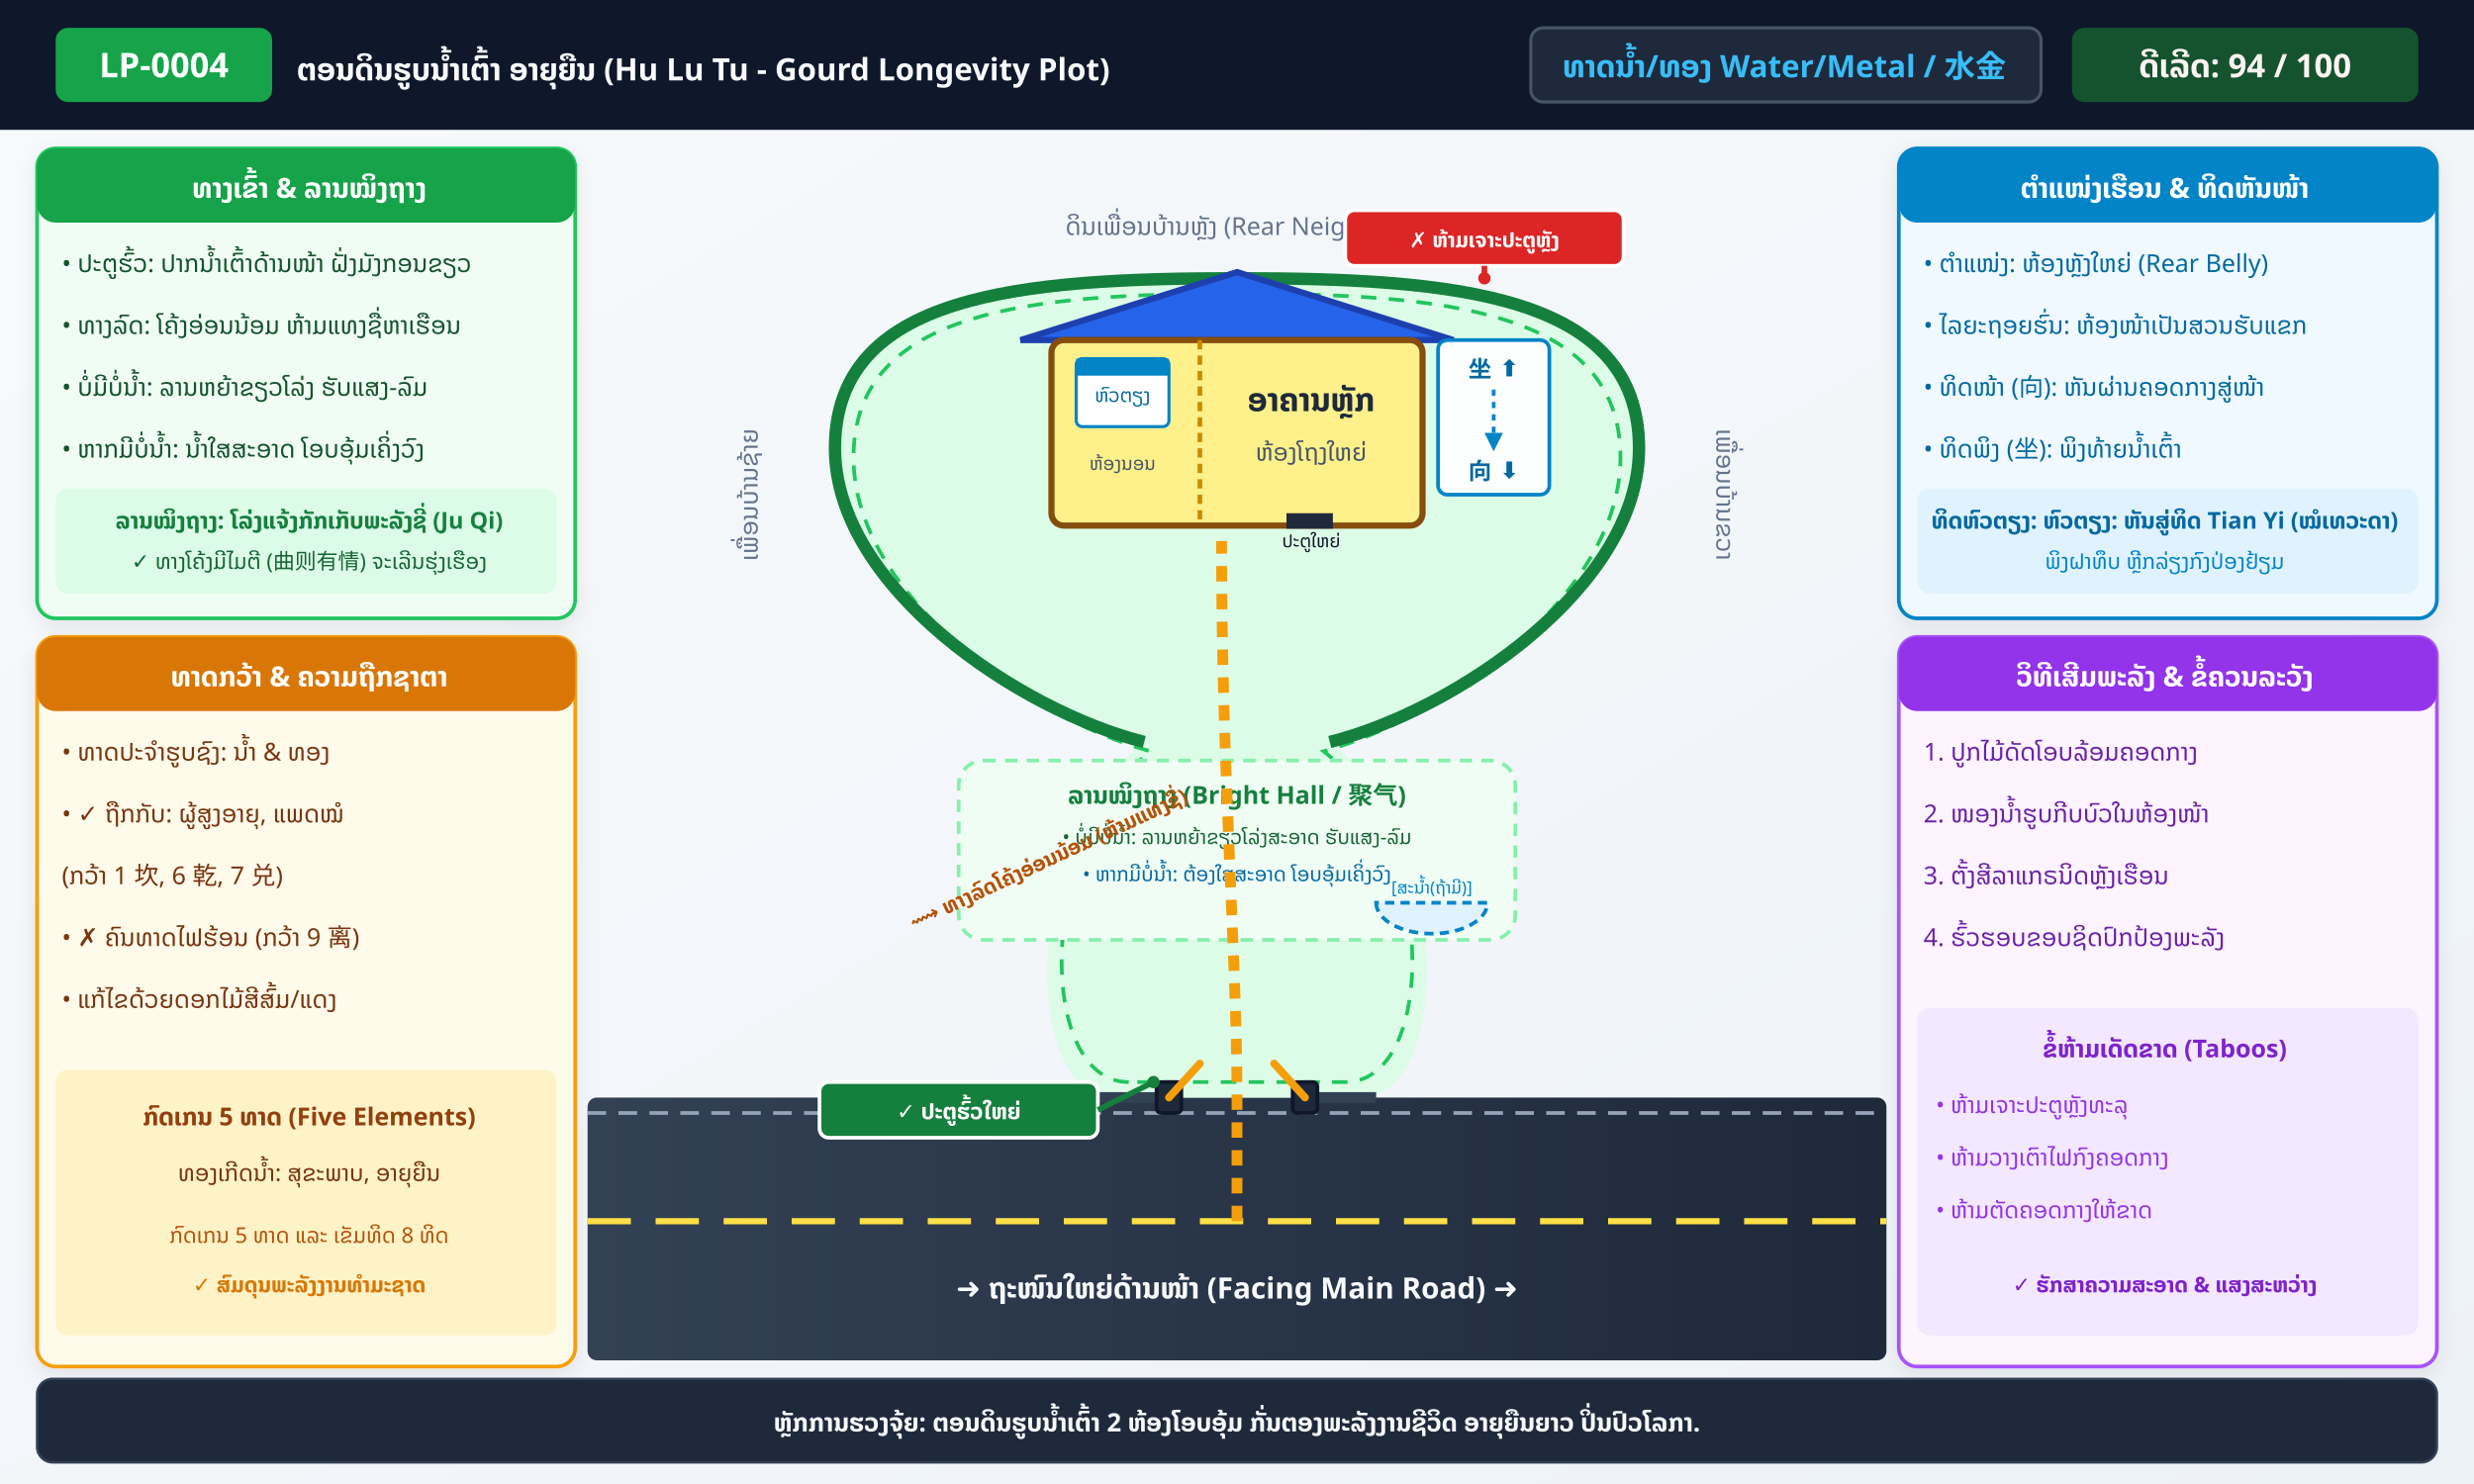
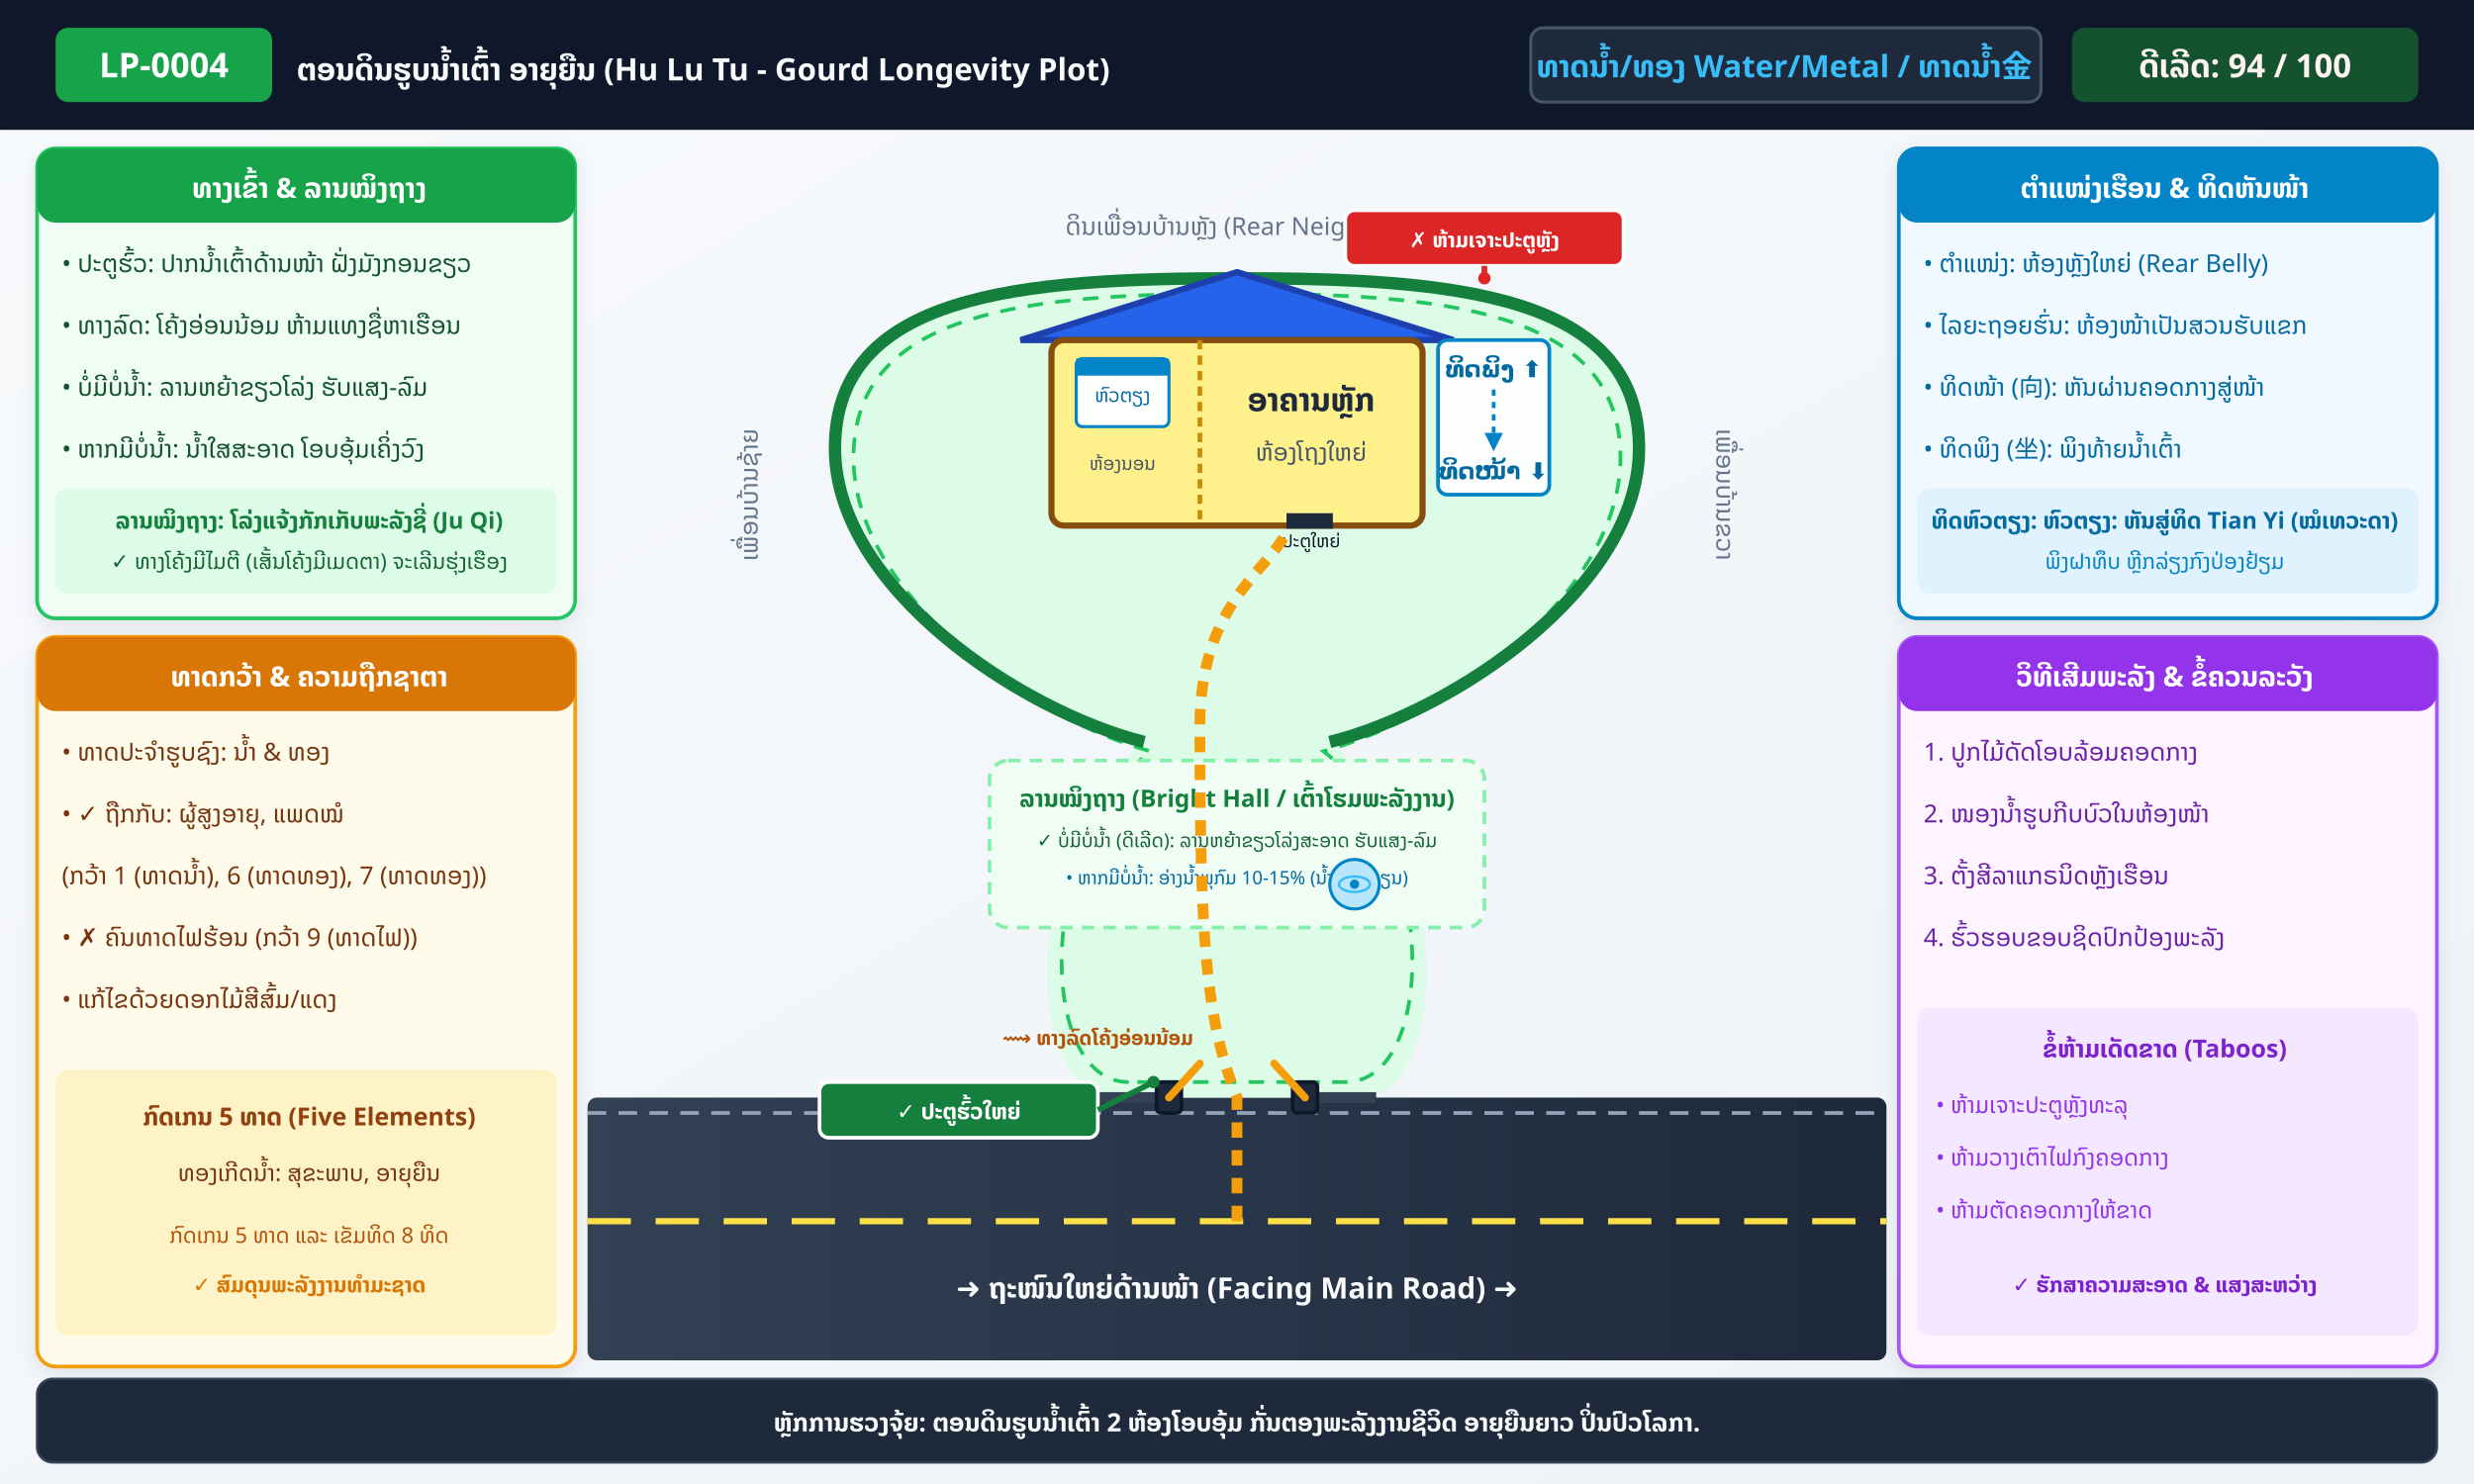
<svg xmlns="http://www.w3.org/2000/svg" viewBox="0 0 800 480" width="800" height="480">
  <defs>
    <linearGradient id="bgGrad" x1="0%" y1="0%" x2="100%" y2="100%">
      <stop offset="0%" stop-color="#F8FAFC" />
      <stop offset="100%" stop-color="#EDF2F7" />
    </linearGradient>
    <linearGradient id="roadGrad" x1="0%" y1="0%" x2="100%" y2="0%">
      <stop offset="0%" stop-color="#334155" />
      <stop offset="100%" stop-color="#1E293B" />
    </linearGradient>
    <filter id="shadow" x="-5%" y="-5%" width="110%" height="110%">
      <feDropShadow dx="0" dy="2" stdDeviation="3" flood-opacity="0.08" />
    </filter>
  </defs>
  <rect width="800" height="480" fill="url(#bgGrad)" />
  <rect x="0" y="0" width="800" height="42" fill="#0F172A" />
  <rect x="18" y="9" width="70" height="24" rx="4" fill="#16A34A" />
  <text x="53" y="25" font-family="'Segoe UI', sans-serif" font-weight="bold" font-size="11" fill="#FFFFFF" text-anchor="middle">LP-0004</text>
  <text x="96" y="26" font-family="'Noto Sans Lao', 'Segoe UI', sans-serif" font-weight="bold" font-size="10" fill="#F8FAFC">ຕອນດິນຮູບນ້ຳເຕົ້າ ອາຍຸຍືນ (Hu Lu Tu - Gourd Longevity Plot)</text>
  <rect x="495" y="9" width="165" height="24" rx="4" fill="#1E293B" stroke="#475569" stroke-width="1" />
-   <text x="577" y="25" font-family="'Noto Sans Lao', 'Segoe UI', sans-serif" font-weight="bold" font-size="10" fill="#38BDF8" text-anchor="middle">ທາດນ້ຳ/ທອງ Water/Metal / 水金</text>
+   <text x="577" y="25" font-family="'Noto Sans Lao', 'Segoe UI', sans-serif" font-weight="bold" font-size="10" fill="#38BDF8" text-anchor="middle">ທາດນ້ຳ/ທອງ Water/Metal / ທາດນ້ຳ金</text>
  <rect x="670" y="9" width="112" height="24" rx="4" fill="#14532D" />
  <text x="726" y="25" font-family="'Noto Sans Lao', 'Segoe UI', sans-serif" font-weight="bold" font-size="10.5" fill="#FEF2F2" text-anchor="middle">ດີເລີດ: 94 / 100</text>
  <rect x="12" y="48" width="174" height="152" rx="6" fill="#F0FDF4" stroke="#22C55E" stroke-width="1.2" filter="url(#shadow)" />
  <rect x="12" y="48" width="174" height="24" rx="6" fill="#16A34A" />
  <text x="100" y="64" font-family="'Noto Sans Lao', 'Segoe UI', sans-serif" font-weight="bold" font-size="9" fill="#FFFFFF" text-anchor="middle">ທາງເຂົ້າ &amp; ລານໝິງຖາງ</text>
  <text x="20" y="88" font-family="'Noto Sans Lao', 'Segoe UI', sans-serif" font-size="8" fill="#14532D">• ປະຕູຮົ້ວ: ປາກນ້ຳເຕົ້າດ້ານໜ້າ ຝັ່ງມັງກອນຂຽວ</text>
  <text x="20" y="108" font-family="'Noto Sans Lao', 'Segoe UI', sans-serif" font-size="8" fill="#14532D">• ທາງລົດ: ໂຄ້ງອ່ອນນ້ອມ ຫ້າມແທງຊື່ຫາເຮືອນ</text>
  <text x="20" y="128" font-family="'Noto Sans Lao', 'Segoe UI', sans-serif" font-size="8" fill="#14532D">• ບໍ່ມີບໍ່ນ້ຳ: ລານຫຍ້າຂຽວໂລ່ງ ຮັບແສງ-ລົມ</text>
  <text x="20" y="148" font-family="'Noto Sans Lao', 'Segoe UI', sans-serif" font-size="8" fill="#14532D">• ຫາກມີບໍ່ນ້ຳ: ນ້ຳໃສສະອາດ ໂອບອຸ້ມເຄິ່ງວົງ</text>
  <rect x="18" y="158" width="162" height="34" rx="4" fill="#DCFCE7" />
  <text x="100" y="171" font-family="'Noto Sans Lao', 'Segoe UI', sans-serif" font-weight="bold" font-size="7.5" fill="#15803D" text-anchor="middle">ລານໝິງຖາງ: ໂລ່ງແຈ້ງກັກເກັບພະລັງຊີ່ (Ju Qi)</text>
-   <text x="100" y="184" font-family="'Noto Sans Lao', 'Segoe UI', sans-serif" font-size="7" fill="#166534" text-anchor="middle">✓ ທາງໂຄ້ງມີໄມຕີ (曲则有情) ຈະເລີນຮຸ່ງເຮືອງ</text>
+   <text x="100" y="184" font-family="'Noto Sans Lao', 'Segoe UI', sans-serif" font-size="7" fill="#166534" text-anchor="middle">✓ ທາງໂຄ້ງມີໄມຕີ (ເສັ້ນໂຄ້ງມີເມດຕາ) ຈະເລີນຮຸ່ງເຮືອງ</text>
  <rect x="12" y="206" width="174" height="236" rx="6" fill="#FFFBEB" stroke="#F59E0B" stroke-width="1.2" filter="url(#shadow)" />
  <rect x="12" y="206" width="174" height="24" rx="6" fill="#D97706" />
  <text x="100" y="222" font-family="'Noto Sans Lao', 'Segoe UI', sans-serif" font-weight="bold" font-size="9" fill="#FFFFFF" text-anchor="middle">ທາດກວ້າ &amp; ຄວາມຖືກຊາຕາ</text>
  <text x="20" y="246" font-family="'Noto Sans Lao', 'Segoe UI', sans-serif" font-size="8" fill="#78350F">• ທາດປະຈຳຮູບຊົງ: ນ້ຳ &amp; ທອງ</text>
  <text x="20" y="266" font-family="'Noto Sans Lao', 'Segoe UI', sans-serif" font-size="8" fill="#78350F">• ✓ ຖືກກັບ: ຜູ້ສູງອາຍຸ, ແພດໝໍ</text>
-   <text x="20" y="286" font-family="'Noto Sans Lao', 'Segoe UI', sans-serif" font-size="8" fill="#78350F">(ກວ້າ 1 坎, 6 乾, 7 兑)</text>
-   <text x="20" y="306" font-family="'Noto Sans Lao', 'Segoe UI', sans-serif" font-size="8" fill="#78350F">• ✗ ຄົນທາດໄຟຮ້ອນ (ກວ້າ 9 离)</text>
+   <text x="20" y="286" font-family="'Noto Sans Lao', 'Segoe UI', sans-serif" font-size="8" fill="#78350F">(ກວ້າ 1 (ທາດນ້ຳ), 6 (ທາດທອງ), 7 (ທາດທອງ))</text>
+   <text x="20" y="306" font-family="'Noto Sans Lao', 'Segoe UI', sans-serif" font-size="8" fill="#78350F">• ✗ ຄົນທາດໄຟຮ້ອນ (ກວ້າ 9 (ທາດໄຟ))</text>
  <text x="20" y="326" font-family="'Noto Sans Lao', 'Segoe UI', sans-serif" font-size="8" fill="#78350F">• ແກ້ໄຂດ້ວຍດອກໄມ້ສີສົ້ມ/ແດງ</text>
  <rect x="18" y="346" width="162" height="86" rx="4" fill="#FEF3C7" />
  <text x="100" y="364" font-family="'Noto Sans Lao', 'Segoe UI', sans-serif" font-weight="bold" font-size="8" fill="#92400E" text-anchor="middle">ກົດເກນ 5 ທາດ (Five Elements)</text>
  <text x="100" y="382" font-family="'Noto Sans Lao', 'Segoe UI', sans-serif" font-size="7.5" fill="#78350F" text-anchor="middle">ທອງເກີດນ້ຳ: ສຸຂະພາບ, ອາຍຸຍືນ</text>
  <text x="100" y="402" font-family="'Noto Sans Lao', 'Segoe UI', sans-serif" font-size="7" fill="#B45309" text-anchor="middle">ກົດເກນ 5 ທາດ ແລະ ເຂັມທິດ 8 ທິດ</text>
  <text x="100" y="418" font-family="'Noto Sans Lao', 'Segoe UI', sans-serif" font-weight="bold" font-size="7" fill="#D97706" text-anchor="middle">✓ ສົມດຸນພະລັງງານທຳມະຊາດ</text>
  <rect x="614" y="48" width="174" height="152" rx="6" fill="#F0F9FF" stroke="#0284C7" stroke-width="1.2" filter="url(#shadow)" />
  <rect x="614" y="48" width="174" height="24" rx="6" fill="#0284C7" />
  <text x="700" y="64" font-family="'Noto Sans Lao', 'Segoe UI', sans-serif" font-weight="bold" font-size="9" fill="#FFFFFF" text-anchor="middle">ຕຳແໜ່ງເຮືອນ &amp; ທິດຫັນໜ້າ</text>
  <text x="622" y="88" font-family="'Noto Sans Lao', 'Segoe UI', sans-serif" font-size="8" fill="#0369A1">• ຕຳແໜ່ງ: ຫ້ອງຫຼັງໃຫຍ່ (Rear Belly)</text>
  <text x="622" y="108" font-family="'Noto Sans Lao', 'Segoe UI', sans-serif" font-size="8" fill="#0369A1">• ໄລຍະຖອຍຮົ່ນ: ຫ້ອງໜ້າເປັນສວນຮັບແຂກ</text>
  <text x="622" y="128" font-family="'Noto Sans Lao', 'Segoe UI', sans-serif" font-size="8" fill="#0369A1">• ທິດໜ້າ (向): ຫັນຜ່ານຄອດກາງສູ່ໜ້າ</text>
  <text x="622" y="148" font-family="'Noto Sans Lao', 'Segoe UI', sans-serif" font-size="8" fill="#0369A1">• ທິດພິງ (坐): ພິງທ້າຍນ້ຳເຕົ້າ</text>
  <rect x="620" y="158" width="162" height="34" rx="4" fill="#E0F2FE" />
  <text x="700" y="171" font-family="'Noto Sans Lao', 'Segoe UI', sans-serif" font-weight="bold" font-size="7.5" fill="#0369A1" text-anchor="middle">ທິດຫົວຕຽງ: ຫົວຕຽງ: ຫັນສູ່ທິດ Tian Yi (ໝໍເທວະດາ)</text>
  <text x="700" y="184" font-family="'Noto Sans Lao', 'Segoe UI', sans-serif" font-size="7" fill="#0284C7" text-anchor="middle">ພິງຝາທຶບ ຫຼີກລ່ຽງກົງປ່ອງຢ້ຽມ</text>
  <rect x="614" y="206" width="174" height="236" rx="6" fill="#FDF4FF" stroke="#A855F7" stroke-width="1.2" filter="url(#shadow)" />
  <rect x="614" y="206" width="174" height="24" rx="6" fill="#9333EA" />
  <text x="700" y="222" font-family="'Noto Sans Lao', 'Segoe UI', sans-serif" font-weight="bold" font-size="9" fill="#FFFFFF" text-anchor="middle">ວິທີເສີມພະລັງ &amp; ຂໍ້ຄວນລະວັງ</text>
  <text x="622" y="246" font-family="'Noto Sans Lao', 'Segoe UI', sans-serif" font-size="8" fill="#6B21A8">1. ປູກໄມ້ດັດໂອບລ້ອມຄອດກາງ</text>
  <text x="622" y="266" font-family="'Noto Sans Lao', 'Segoe UI', sans-serif" font-size="8" fill="#6B21A8">2. ໜອງນ້ຳຮູບກີບບົວໃນຫ້ອງໜ້າ</text>
  <text x="622" y="286" font-family="'Noto Sans Lao', 'Segoe UI', sans-serif" font-size="8" fill="#6B21A8">3. ຕັ້ງສີລາແກຣນິດຫຼັງເຮືອນ</text>
  <text x="622" y="306" font-family="'Noto Sans Lao', 'Segoe UI', sans-serif" font-size="8" fill="#6B21A8">4. ຮົ້ວຮອບຂອບຊິດປົກປ້ອງພະລັງ</text>
  <rect x="620" y="326" width="162" height="106" rx="4" fill="#F3E8FF" />
  <text x="700" y="342" font-family="'Noto Sans Lao', 'Segoe UI', sans-serif" font-weight="bold" font-size="8" fill="#7E22CE" text-anchor="middle">ຂໍ້ຫ້າມເດັດຂາດ (Taboos)</text>
  <text x="626" y="360" font-family="'Noto Sans Lao', 'Segoe UI', sans-serif" font-size="7.5" fill="#9333EA">• ຫ້າມເຈາະປະຕູຫຼັງທະລຸ</text>
  <text x="626" y="377" font-family="'Noto Sans Lao', 'Segoe UI', sans-serif" font-size="7.5" fill="#9333EA">• ຫ້າມວາງເຕົາໄຟກົງຄອດກາງ</text>
  <text x="626" y="394" font-family="'Noto Sans Lao', 'Segoe UI', sans-serif" font-size="7.5" fill="#9333EA">• ຫ້າມຕັດຄອດກາງໃຫ້ຂາດ</text>
  <text x="700" y="418" font-family="'Noto Sans Lao', 'Segoe UI', sans-serif" font-weight="bold" font-size="7" fill="#7E22CE" text-anchor="middle">✓ ຮັກສາຄວາມສະອາດ &amp; ແສງສະຫວ່າງ</text>
  <rect x="190" y="355" width="420" height="85" fill="url(#roadGrad)" rx="3" />
  <line x1="190" y1="395" x2="610" y2="395" stroke="#FDE047" stroke-width="2" stroke-dasharray="14,8" />
  <line x1="190" y1="360" x2="610" y2="360" stroke="#94A3B8" stroke-width="1.2" stroke-dasharray="6,4" />
  <text x="400" y="420" font-family="'Noto Sans Lao', 'Segoe UI', sans-serif" font-weight="bold" font-size="9.5" fill="#F8FAFC" text-anchor="middle">➜ ຖະໜົນໃຫຍ່ດ້ານໜ້າ (Facing Main Road) ➜</text>
  <g>
    <text x="400" y="76" font-family="'Noto Sans Lao', 'Segoe UI', sans-serif" font-size="8" fill="#64748B" text-anchor="middle">ດິນເພື່ອນບ້ານຫຼັງ (Rear Neighbor)</text>
    <text x="245" y="160" font-family="'Noto Sans Lao', 'Segoe UI', sans-serif" font-size="8" fill="#64748B" text-anchor="middle" transform="rotate(-90 245 160)">ເພື່ອນບ້ານຊ້າຍ</text>
    <text x="555" y="160" font-family="'Noto Sans Lao', 'Segoe UI', sans-serif" font-size="8" fill="#64748B" text-anchor="middle" transform="rotate(90 555 160)">ເພື່ອນບ້ານຂວາ</text>
    <path d="M 360 355 C 330 355 330 270 370 240 C 330 230 270 190 270 145 C 270 95 330 90 400 90 C 470 90 530 95 530 145 C 530 190 470 230 430 240 C 470 270 470 355 440 355 Z" fill="#DCFCE7" />
    <path d="M 365 350 C 335 350 335 272 372 243 C 332 232 276 192 276 148 C 276 100 334 95 400 95 C 466 95 524 100 524 148 C 524 192 468 232 428 243 C 465 272 465 350 435 350 Z" fill="none" stroke="#22C55E" stroke-width="1.2" stroke-dasharray="5,4" />
    <path d="M 370 240 C 330 230 270 190 270 145 C 270 95 330 90 400 90 C 470 90 530 95 530 145 C 530 190 470 230 430 240" fill="none" stroke="#15803D" stroke-width="4" />
    <polygon points="330,110 400,88 470,110" fill="#2563EB" stroke="#1E40AF" stroke-width="2" />
    <rect x="340" y="110" width="120" height="60" fill="#FEF08A" stroke="#854D0E" stroke-width="2" rx="4" />
    <line x1="388" y1="110" x2="388" y2="170" stroke="#CA8A04" stroke-width="1.5" stroke-dasharray="3,2" />
    <rect x="348" y="116" width="30" height="22" rx="2" fill="#FFFFFF" stroke="#0284C7" stroke-width="1" />
    <rect x="348" y="116" width="30" height="5.5" fill="#0284C7" />
    <text x="363" y="130" font-family="'Noto Sans Lao', 'Segoe UI', sans-serif" font-size="6.2" fill="#0369A1" text-anchor="middle">ຫົວຕຽງ</text>
    <text x="363" y="152" font-family="'Noto Sans Lao', 'Segoe UI', sans-serif" font-size="6" fill="#475569" text-anchor="middle">ຫ້ອງນອນ</text>
    <text x="424" y="133" font-family="'Noto Sans Lao', 'Segoe UI', sans-serif" font-weight="bold" font-size="10.5" fill="#1E293B" text-anchor="middle">ອາຄານຫຼັກ</text>
    <text x="424" y="149" font-family="'Noto Sans Lao', 'Segoe UI', sans-serif" font-size="7.8" fill="#475569" text-anchor="middle">ຫ້ອງໂຖງໃຫຍ່</text>
    <rect x="416" y="166" width="15" height="5" fill="#1E293B" />
    <text x="424" y="177" font-family="'Noto Sans Lao', 'Segoe UI', sans-serif" font-size="5.8" fill="#0F172A" text-anchor="middle">ປະຕູໃຫຍ່</text>
    <g transform="translate(465, 110)">
      <rect x="0" y="0" width="36" height="50" rx="3" fill="#FFFFFF" fill-opacity="0.92" stroke="#0284C7" stroke-width="1.2" />
-       <text x="18" y="12" font-family="'Segoe UI', sans-serif" font-weight="bold" font-size="7.5" fill="#0369A1" text-anchor="middle">坐 ⬆</text>
+       <text x="18" y="12" font-family="'Segoe UI', sans-serif" font-weight="bold" font-size="7.5" fill="#0369A1" text-anchor="middle">ທິດພິງ ⬆</text>
      <line x1="18" y1="16" x2="18" y2="34" stroke="#0284C7" stroke-width="1.2" stroke-dasharray="2,2" />
      <polygon points="18,36 15,30 21,30" fill="#0284C7" />
-       <text x="18" y="45" font-family="'Segoe UI', sans-serif" font-weight="bold" font-size="7.5" fill="#0369A1" text-anchor="middle">向 ⬇</text>
+       <text x="18" y="45" font-family="'Segoe UI', sans-serif" font-weight="bold" font-size="7.5" fill="#0369A1" text-anchor="middle">ທິດໜ້າ ⬇</text>
    </g>
-     <rect x="310" y="246" width="180" height="58" rx="8" fill="#F0FDF4" stroke="#86EFAC" stroke-width="1.2" stroke-dasharray="4,3" />
-     <text x="400" y="260" font-family="'Noto Sans Lao', 'Segoe UI', sans-serif" font-weight="bold" font-size="8" fill="#15803D" text-anchor="middle">ລານໝິງຖາງ (Bright Hall / 聚气)</text>
-     <text x="400" y="273" font-family="'Noto Sans Lao', 'Segoe UI', sans-serif" font-size="6.5" fill="#166534" text-anchor="middle">• ບໍ່ມີບໍ່ນ້ຳ: ລານຫຍ້າຂຽວໂລ່ງສະອາດ ຮັບແສງ-ລົມ</text>
-     <text x="400" y="285" font-family="'Noto Sans Lao', 'Segoe UI', sans-serif" font-size="6.5" fill="#0369A1" text-anchor="middle">• ຫາກມີບໍ່ນ້ຳ: ຕ້ອງໃສສະອາດ ໂອບອຸ້ມເຄິ່ງວົງ</text>
-     <path d="M 445 292 A 18 10 0 0 0 481 292 Z" fill="#E0F2FE" stroke="#0284C7" stroke-width="1.2" stroke-dasharray="3,2" />
-     <text x="463" y="289" font-family="'Noto Sans Lao', 'Segoe UI', sans-serif" font-size="5.5" fill="#0284C7" text-anchor="middle">[ສະນ້ຳ(ຖ້າມີ)]</text>
+     <rect x="320" y="246" width="160" height="54" rx="6" fill="#F0FDF4" stroke="#86EFAC" stroke-width="1.2" stroke-dasharray="4,3" />
+     <text x="400" y="261" font-family="'Noto Sans Lao', 'Segoe UI', sans-serif" font-weight="bold" font-size="7.8" fill="#15803D" text-anchor="middle">ລານໝິງຖາງ (Bright Hall / ເຕົ້າໂຮມພະລັງງານ)</text>
+     <text x="400" y="274" font-family="'Noto Sans Lao', 'Segoe UI', sans-serif" font-size="6.2" fill="#166534" text-anchor="middle">✓ ບໍ່ມີບໍ່ນ້ຳ (ດີເລີດ): ລານຫຍ້າຂຽວໂລ່ງສະອາດ ຮັບແສງ-ລົມ</text>
+     <text x="400" y="286" font-family="'Noto Sans Lao', 'Segoe UI', sans-serif" font-size="6.0" fill="#0369A1" text-anchor="middle">• ຫາກມີບໍ່ນ້ຳ: ອ່າງນ້ຳພຸກົມ 10-15% (ນ້ຳໃສໄຫຼວຽນ)</text>
+     <circle cx="438" cy="286" r="8" fill="#BAE6FD" stroke="#0284C7" stroke-width="1" />
+     <ellipse cx="438" cy="286" rx="5" ry="2.5" fill="none" stroke="#38BDF8" stroke-width="0.8" />
+     <circle cx="438" cy="286" r="1.5" fill="#0284C7" />
    <line x1="355" y1="355" x2="378" y2="355" stroke="#334155" stroke-width="3.5" />
    <line x1="422" y1="355" x2="445" y2="355" stroke="#334155" stroke-width="3.5" />
    <rect x="374" y="350" width="8" height="10" rx="1.5" fill="#1E293B" stroke="#0F172A" stroke-width="1.2" />
    <rect x="418" y="350" width="8" height="10" rx="1.5" fill="#1E293B" stroke="#0F172A" stroke-width="1.2" />
    <line x1="378" y1="355" x2="388" y2="344" stroke="#F59E0B" stroke-width="2.5" stroke-linecap="round" />
    <line x1="422" y1="355" x2="412" y2="344" stroke="#F59E0B" stroke-width="2.5" stroke-linecap="round" />
-     <path d="M 400 395 L 400 355 C 400 310 395 250 395 175" fill="none" stroke="#F59E0B" stroke-width="3.5" stroke-dasharray="5,4" />
-     <text x="340" y="280" font-family="'Noto Sans Lao', 'Segoe UI', sans-serif" font-weight="bold" font-size="6.8" fill="#B45309" text-anchor="middle" transform="rotate(-25 340 280)">⟿ ທາງລົດໂຄ້ງອ່ອນນ້ອມ (ຫ້າມແທງຊື່)</text>
+     <path d="M 400 395 L 400 355 C 390 330 388 305 388 235 C 388 195 410 185 416 172" fill="none" stroke="#F59E0B" stroke-width="3.5" stroke-dasharray="5,4" />
+     <text x="355" y="338" font-family="'Noto Sans Lao', 'Segoe UI', sans-serif" font-weight="bold" font-size="6.5" fill="#B45309" text-anchor="middle">⟿ ທາງລົດໂຄ້ງອ່ອນນ້ອມ</text>
    <g transform="translate(265, 350)">
      <rect x="0" y="0" width="90" height="18" rx="3" fill="#15803D" stroke="#FFFFFF" stroke-width="1.2" />
      <text x="45" y="12" font-family="'Noto Sans Lao', 'Segoe UI', sans-serif" font-weight="bold" font-size="7.2" fill="#FFFFFF" text-anchor="middle">✓ ປະຕູຮົ້ວໃຫຍ່</text>
      <line x1="90" y1="9" x2="108" y2="0" stroke="#15803D" stroke-width="1.8" />
      <circle cx="108" cy="0" r="2" fill="#15803D" />
    </g>
    <g transform="translate(435, 68)">
      <rect x="0" y="0" width="90" height="18" rx="3" fill="#DC2626" stroke="#FFFFFF" stroke-width="1.2" />
      <text x="45" y="12" font-family="'Noto Sans Lao', 'Segoe UI', sans-serif" font-weight="bold" font-size="6.8" fill="#FFFFFF" text-anchor="middle">✗ ຫ້າມເຈາະປະຕູຫຼັງ</text>
      <line x1="45" y1="18" x2="45" y2="22" stroke="#DC2626" stroke-width="1.8" />
      <circle cx="45" cy="22" r="2" fill="#DC2626" />
    </g>
  </g>
  <rect x="12" y="446" width="776" height="27" rx="5" fill="#1E293B" stroke="#334155" stroke-width="0.8" />
  <text x="400" y="463" font-family="'Noto Sans Lao', 'Segoe UI', sans-serif" font-weight="bold" font-size="8.2" fill="#F8FAFC" text-anchor="middle">ຫຼັກການຮວງຈຸ້ຍ: ຕອນດິນຮູບນ້ຳເຕົ້າ 2 ຫ້ອງໂອບອຸ້ມ ກັ່ນຕອງພະລັງງານຊີວິດ ອາຍຸຍືນຍາວ ປິ່ນປົວໂລກາ.</text>
</svg>
